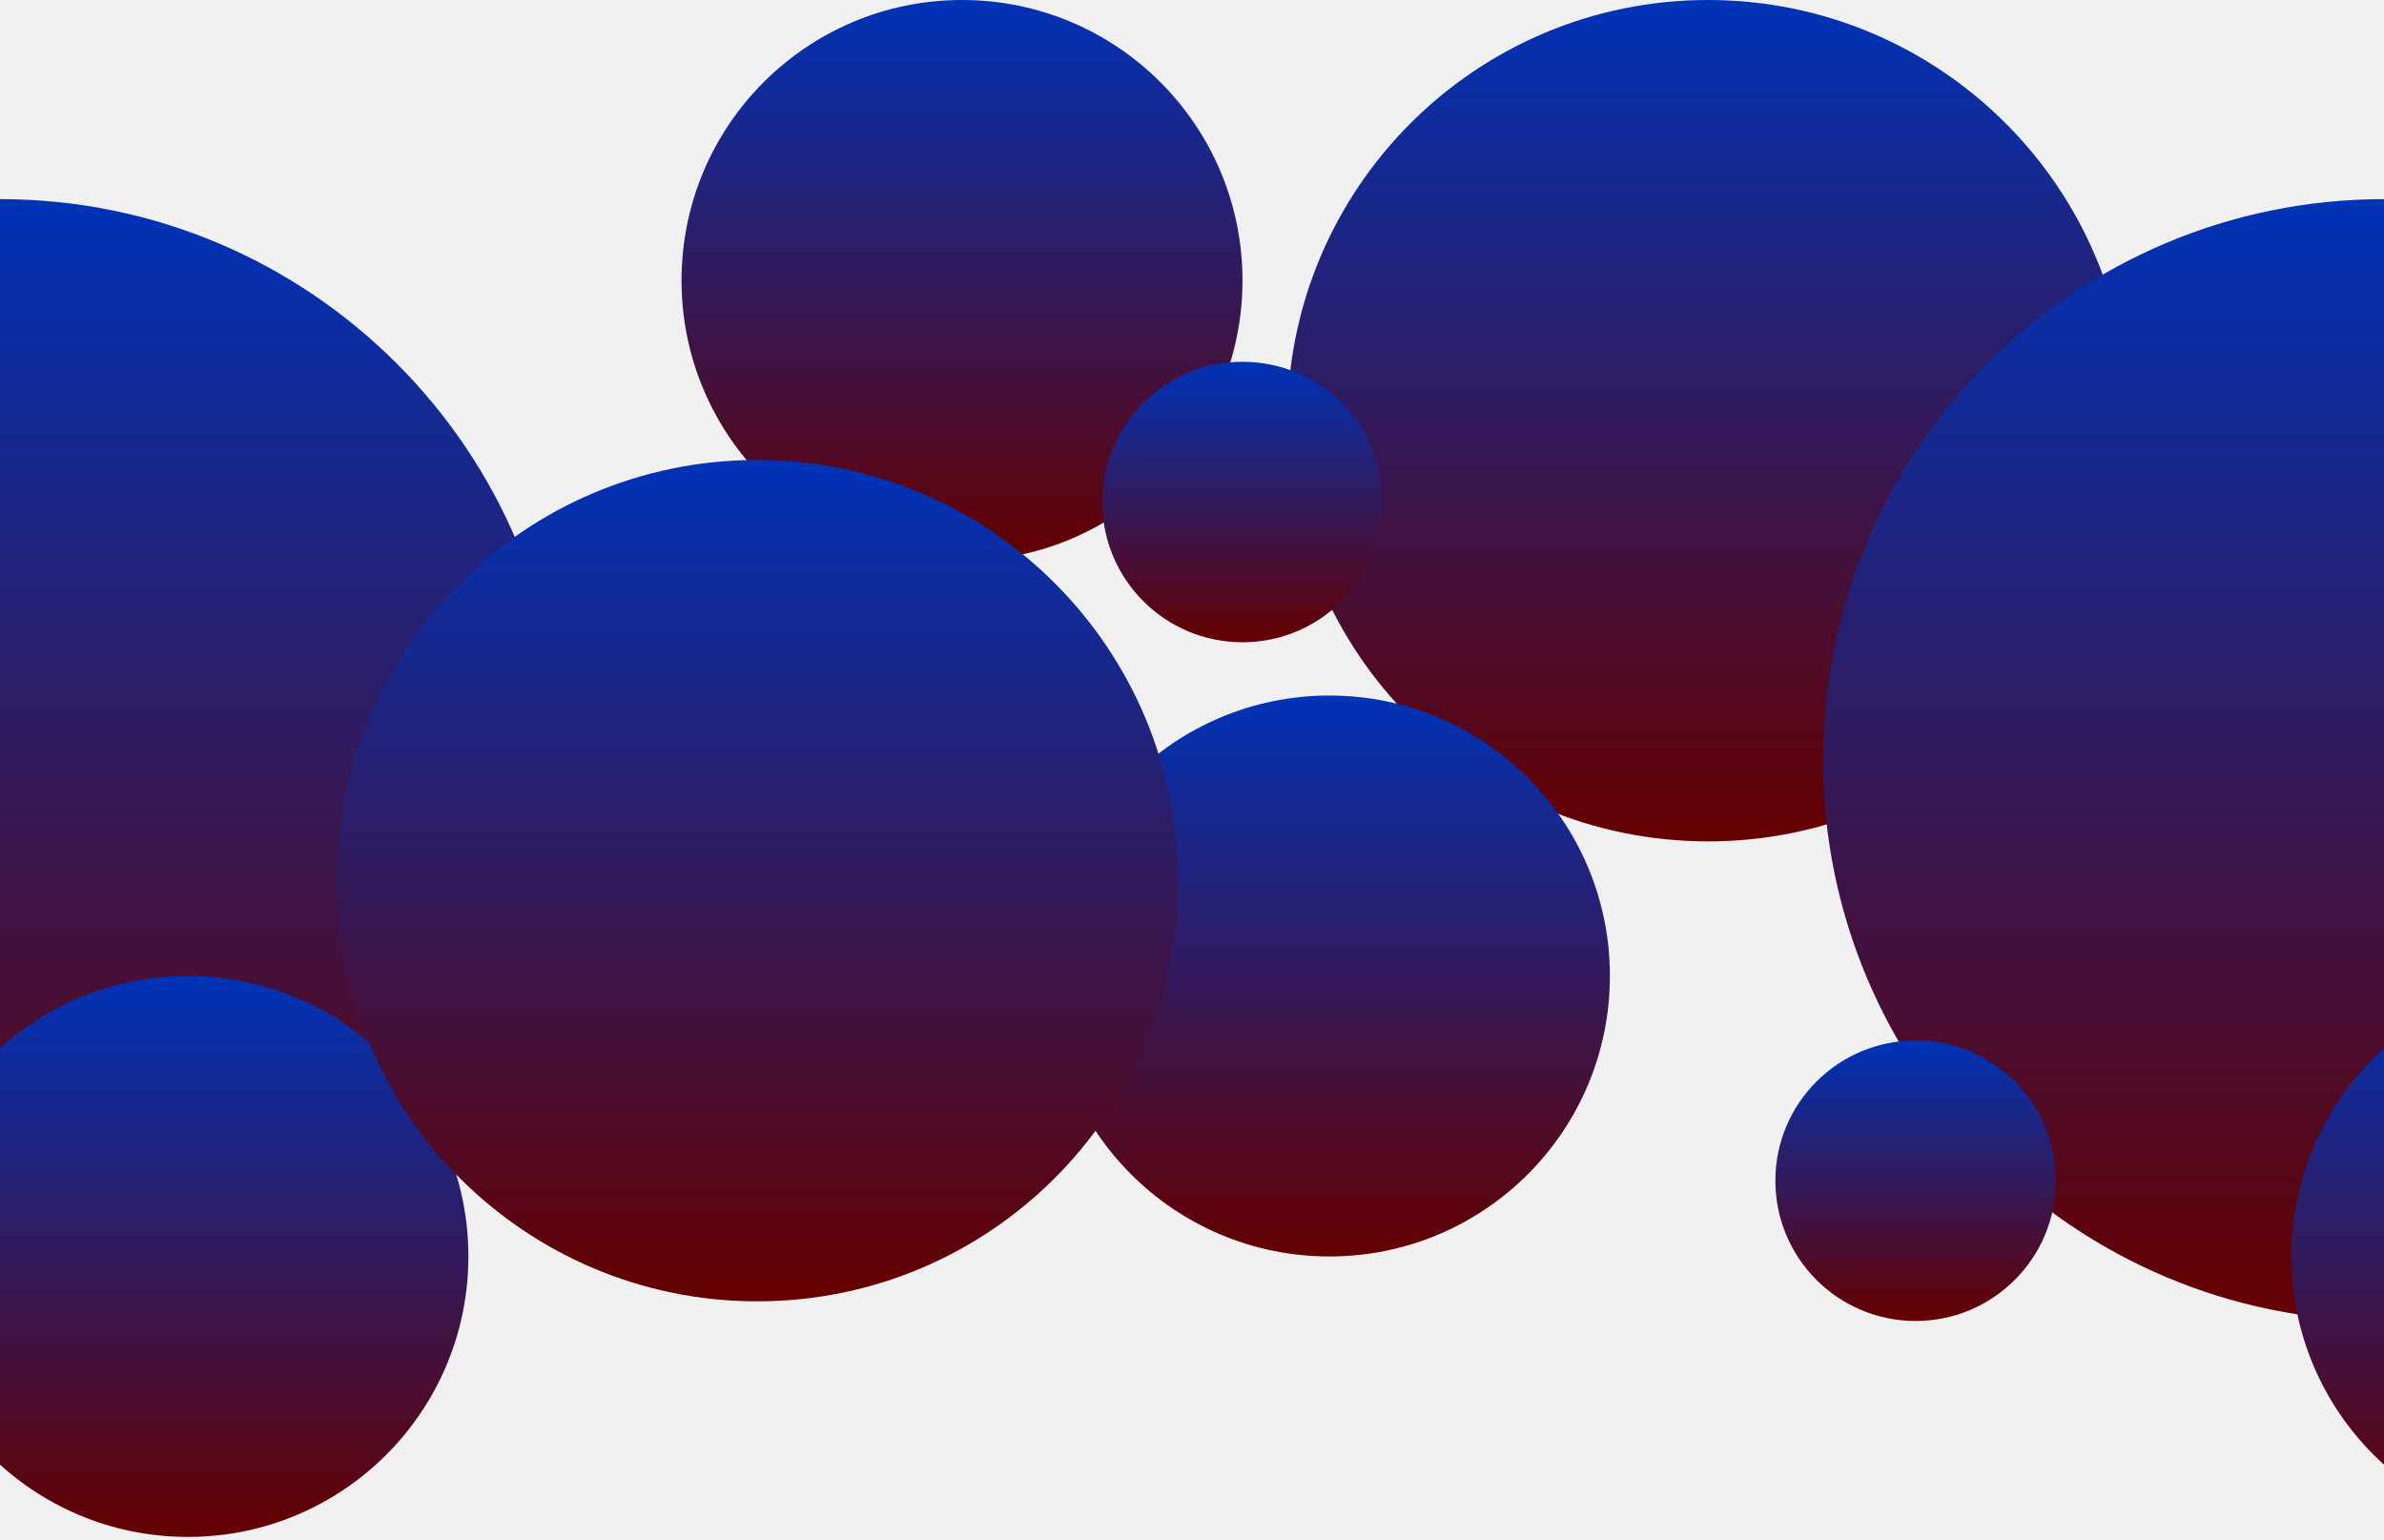
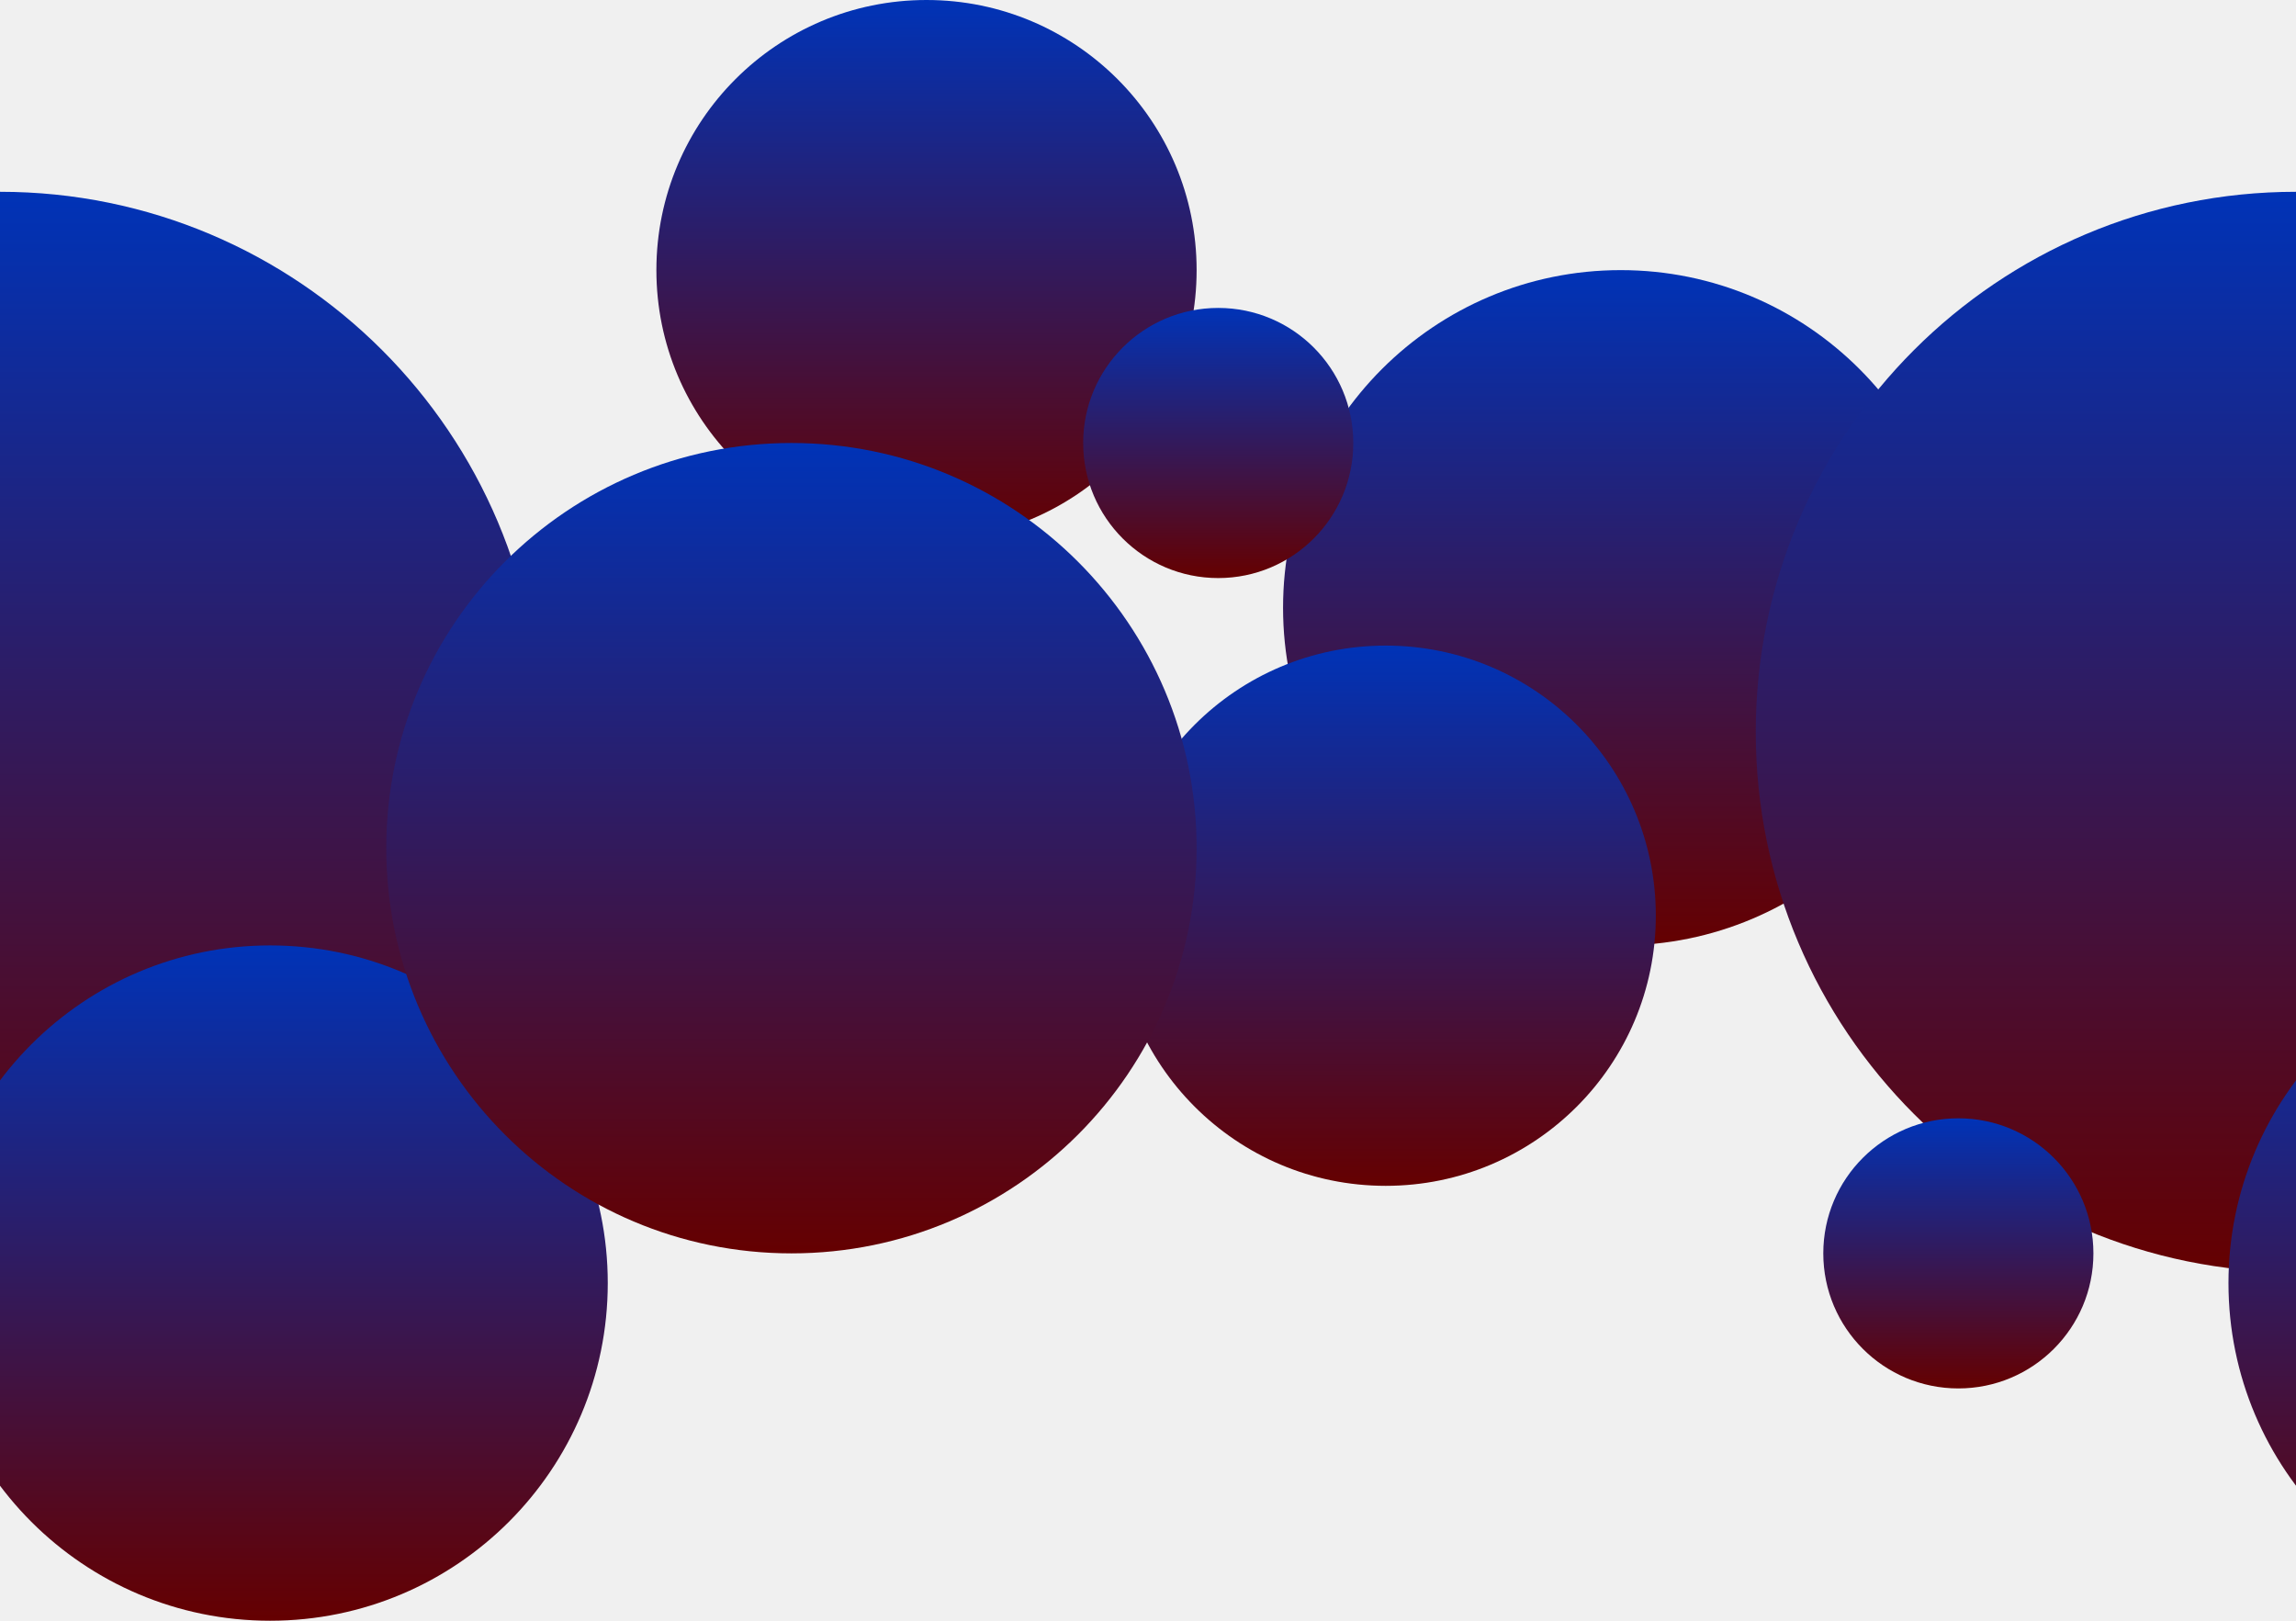
- <svg xmlns="http://www.w3.org/2000/svg" width="850" height="549" viewBox="0 0 850 549" fill="none">
+ <svg xmlns="http://www.w3.org/2000/svg" width="850" height="600" viewBox="0 0 850 600" fill="none">
  <g clip-path="url(#clip0_41_109)">
-     <circle cx="609" cy="150" r="150" fill="url(#paint0_linear_41_109)" />
+     <circle cx="600" cy="225" r="125" fill="url(#paint0_linear_41_109)" />
    <circle cy="271" r="200" fill="url(#paint1_linear_41_109)" />
    <circle cx="850" cy="271" r="200" fill="url(#paint2_linear_41_109)" />
    <circle cx="343" cy="100" r="100" fill="url(#paint3_linear_41_109)" />
-     <circle cx="443" cy="179" r="50" fill="url(#paint4_linear_41_109)" />
-     <circle cx="683" cy="421" r="50" fill="url(#paint5_linear_41_109)" />
-     <circle cx="67" cy="448" r="100" fill="url(#paint6_linear_41_109)" />
-     <circle cx="917" cy="448" r="100" fill="url(#paint7_linear_41_109)" />
-     <circle cx="474" cy="348" r="100" fill="url(#paint8_linear_41_109)" />
-     <circle cx="270" cy="314" r="150" fill="url(#paint9_linear_41_109)" />
+     <circle cx="513" cy="339" r="100" fill="url(#paint4_linear_41_109)" />
+     <circle cx="451" cy="164" r="50" fill="url(#paint5_linear_41_109)" />
+     <circle cx="725" cy="464" r="50" fill="url(#paint6_linear_41_109)" />
+     <circle cx="100" cy="475" r="125" fill="url(#paint7_linear_41_109)" />
+     <circle cx="950" cy="475" r="125" fill="url(#paint8_linear_41_109)" />
+     <circle cx="293" cy="314" r="150" fill="url(#paint9_linear_41_109)" />
  </g>
  <defs>
-     <linearGradient id="paint0_linear_41_109" x1="609" y1="0" x2="609" y2="300" gradientUnits="userSpaceOnUse">
+     <linearGradient id="paint0_linear_41_109" x1="600" y1="100" x2="600" y2="350" gradientUnits="userSpaceOnUse">
      <stop stop-color="#0033B7" />
      <stop offset="1" stop-color="#650000" />
    </linearGradient>
    <linearGradient id="paint1_linear_41_109" x1="0" y1="71" x2="0" y2="471" gradientUnits="userSpaceOnUse">
      <stop stop-color="#0033B7" />
      <stop offset="1" stop-color="#650000" />
    </linearGradient>
    <linearGradient id="paint2_linear_41_109" x1="850" y1="71" x2="850" y2="471" gradientUnits="userSpaceOnUse">
      <stop stop-color="#0033B7" />
      <stop offset="1" stop-color="#650000" />
    </linearGradient>
    <linearGradient id="paint3_linear_41_109" x1="343" y1="0" x2="343" y2="200" gradientUnits="userSpaceOnUse">
      <stop stop-color="#0033B7" />
      <stop offset="1" stop-color="#650000" />
    </linearGradient>
-     <linearGradient id="paint4_linear_41_109" x1="443" y1="129" x2="443" y2="229" gradientUnits="userSpaceOnUse">
+     <linearGradient id="paint4_linear_41_109" x1="513" y1="239" x2="513" y2="439" gradientUnits="userSpaceOnUse">
      <stop stop-color="#0033B7" />
      <stop offset="1" stop-color="#650000" />
    </linearGradient>
-     <linearGradient id="paint5_linear_41_109" x1="683" y1="371" x2="683" y2="471" gradientUnits="userSpaceOnUse">
+     <linearGradient id="paint5_linear_41_109" x1="451" y1="114" x2="451" y2="214" gradientUnits="userSpaceOnUse">
      <stop stop-color="#0033B7" />
      <stop offset="1" stop-color="#650000" />
    </linearGradient>
-     <linearGradient id="paint6_linear_41_109" x1="67" y1="348" x2="67" y2="548" gradientUnits="userSpaceOnUse">
+     <linearGradient id="paint6_linear_41_109" x1="725" y1="414" x2="725" y2="514" gradientUnits="userSpaceOnUse">
      <stop stop-color="#0033B7" />
      <stop offset="1" stop-color="#650000" />
    </linearGradient>
-     <linearGradient id="paint7_linear_41_109" x1="917" y1="348" x2="917" y2="548" gradientUnits="userSpaceOnUse">
+     <linearGradient id="paint7_linear_41_109" x1="100" y1="350" x2="100" y2="600" gradientUnits="userSpaceOnUse">
      <stop stop-color="#0033B7" />
      <stop offset="1" stop-color="#650000" />
    </linearGradient>
-     <linearGradient id="paint8_linear_41_109" x1="474" y1="248" x2="474" y2="448" gradientUnits="userSpaceOnUse">
+     <linearGradient id="paint8_linear_41_109" x1="950" y1="350" x2="950" y2="600" gradientUnits="userSpaceOnUse">
      <stop stop-color="#0033B7" />
      <stop offset="1" stop-color="#650000" />
    </linearGradient>
-     <linearGradient id="paint9_linear_41_109" x1="270" y1="164" x2="270" y2="464" gradientUnits="userSpaceOnUse">
+     <linearGradient id="paint9_linear_41_109" x1="293" y1="164" x2="293" y2="464" gradientUnits="userSpaceOnUse">
      <stop stop-color="#0033B7" />
      <stop offset="1" stop-color="#650000" />
    </linearGradient>
    <clipPath id="clip0_41_109">
-       <rect width="850" height="549" fill="white" />
+       <rect width="850" height="600" fill="white" />
    </clipPath>
  </defs>
</svg>
